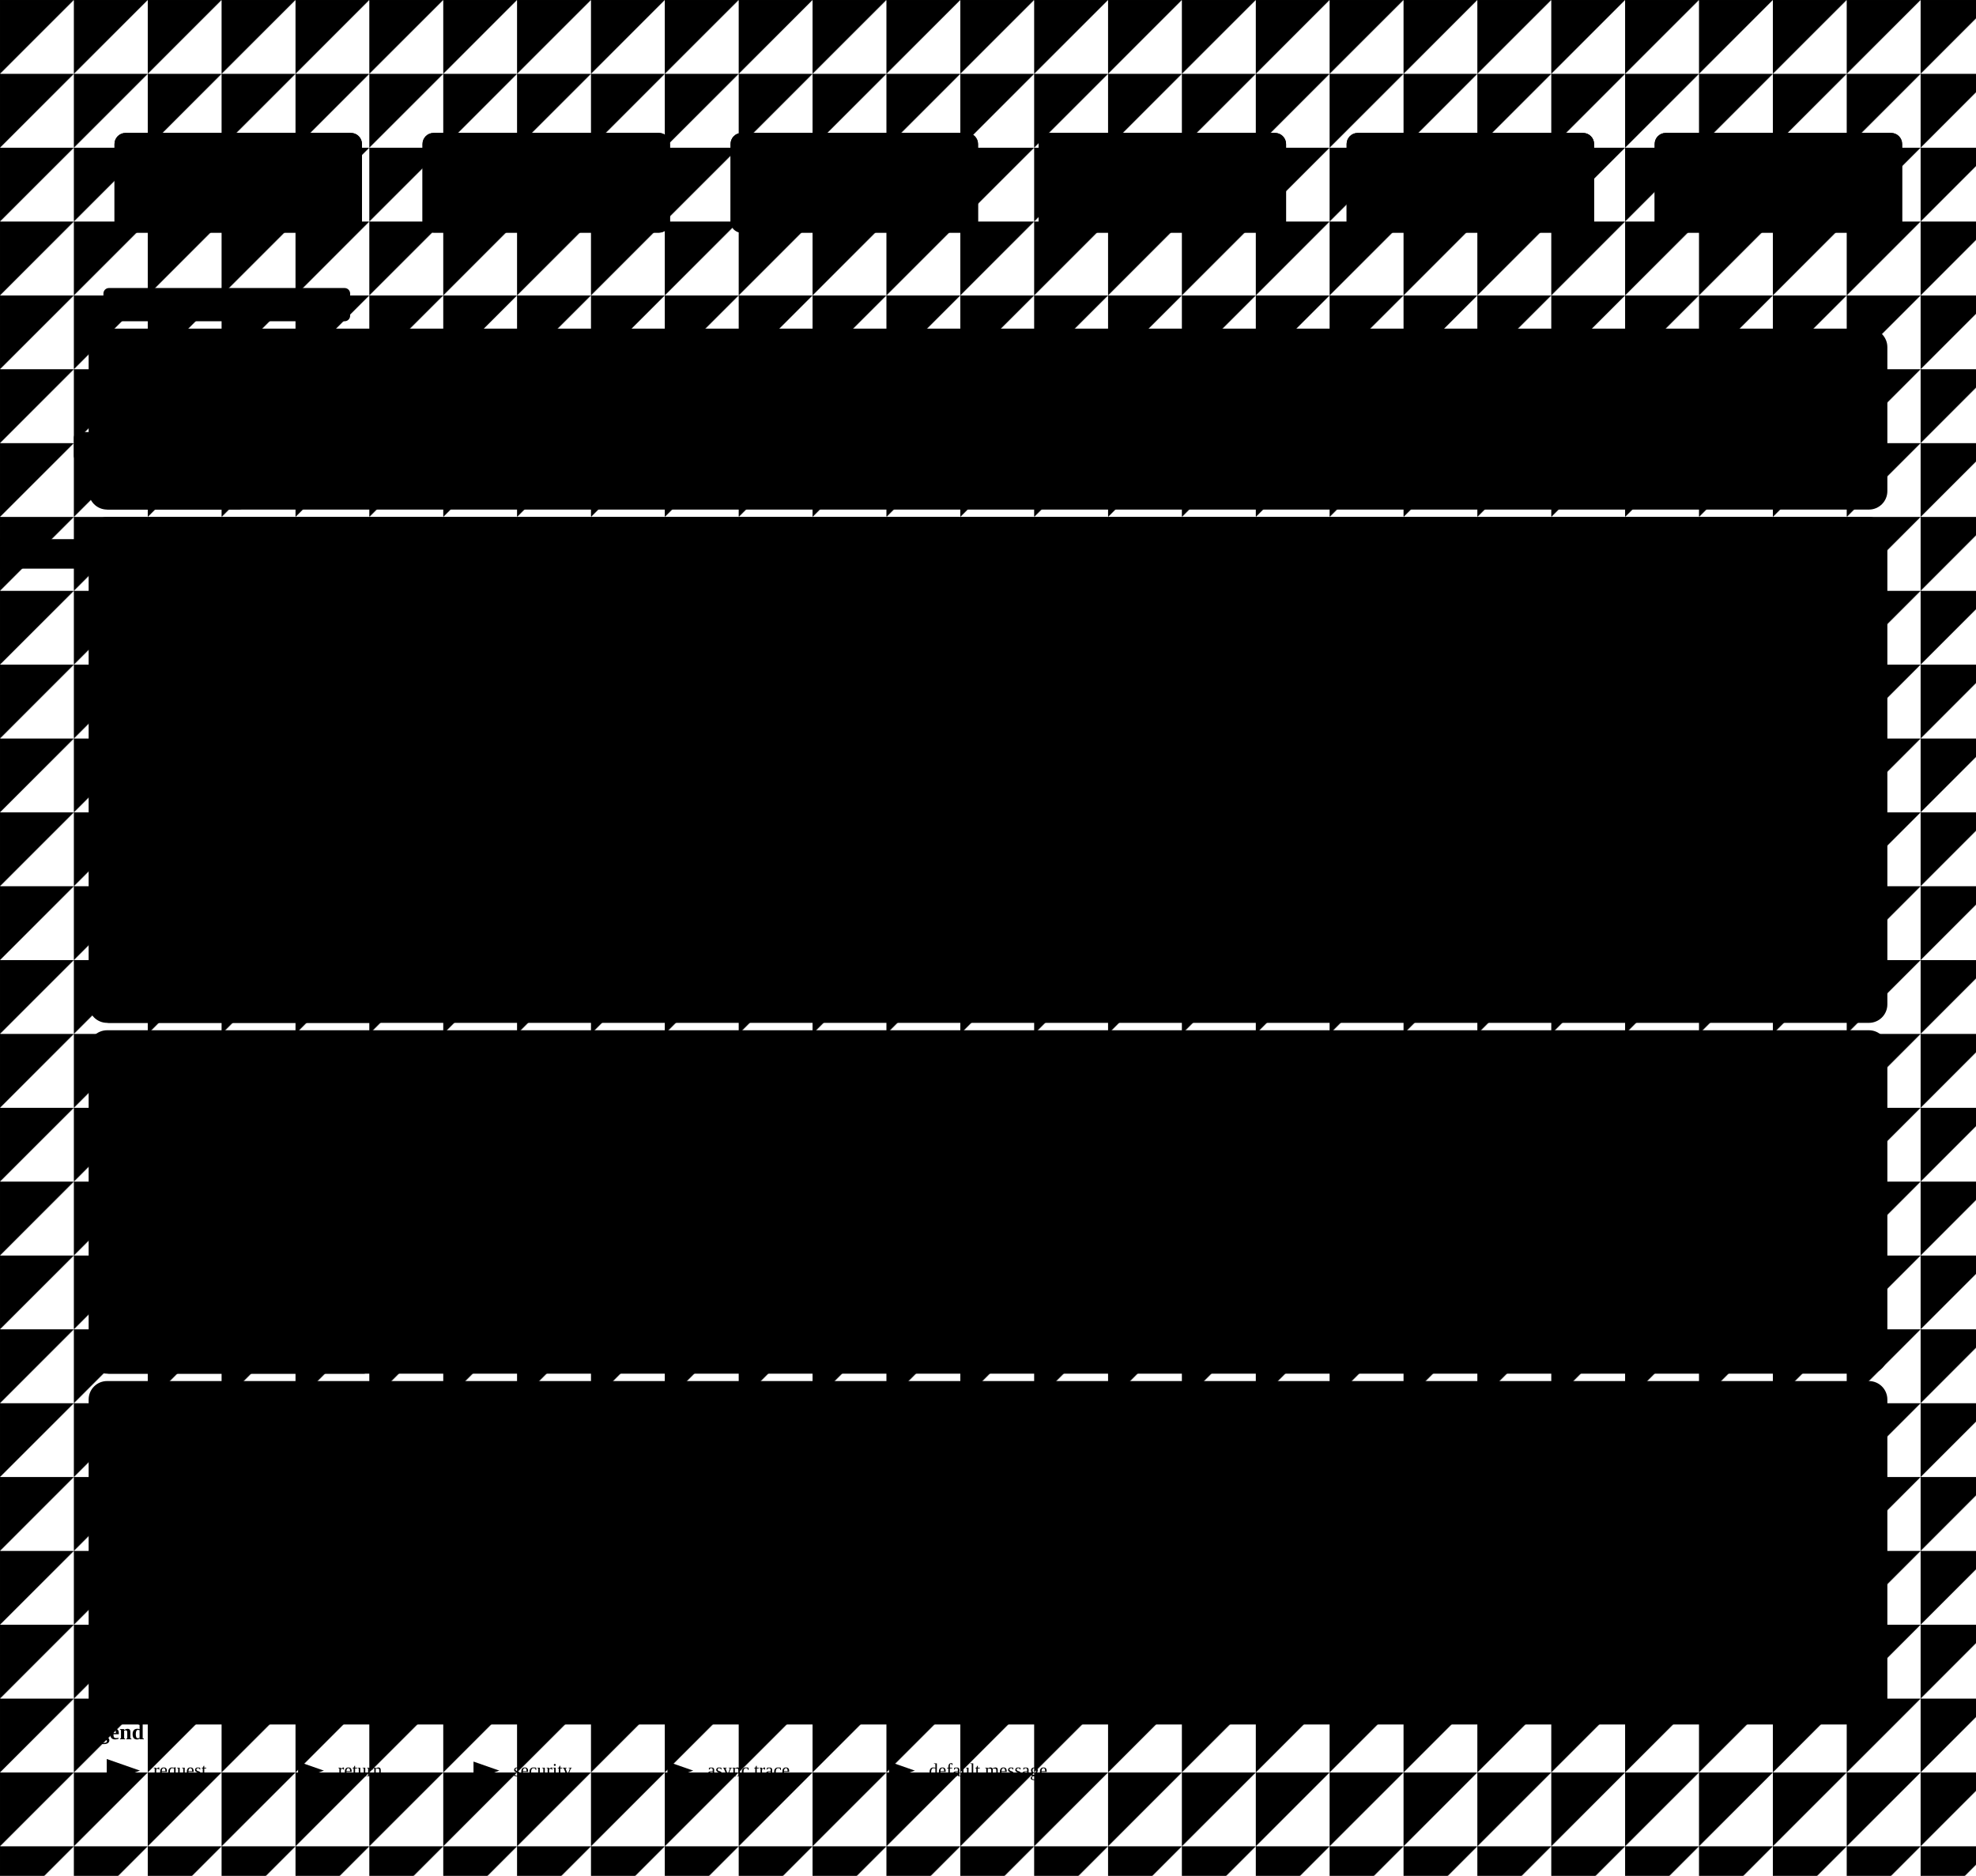
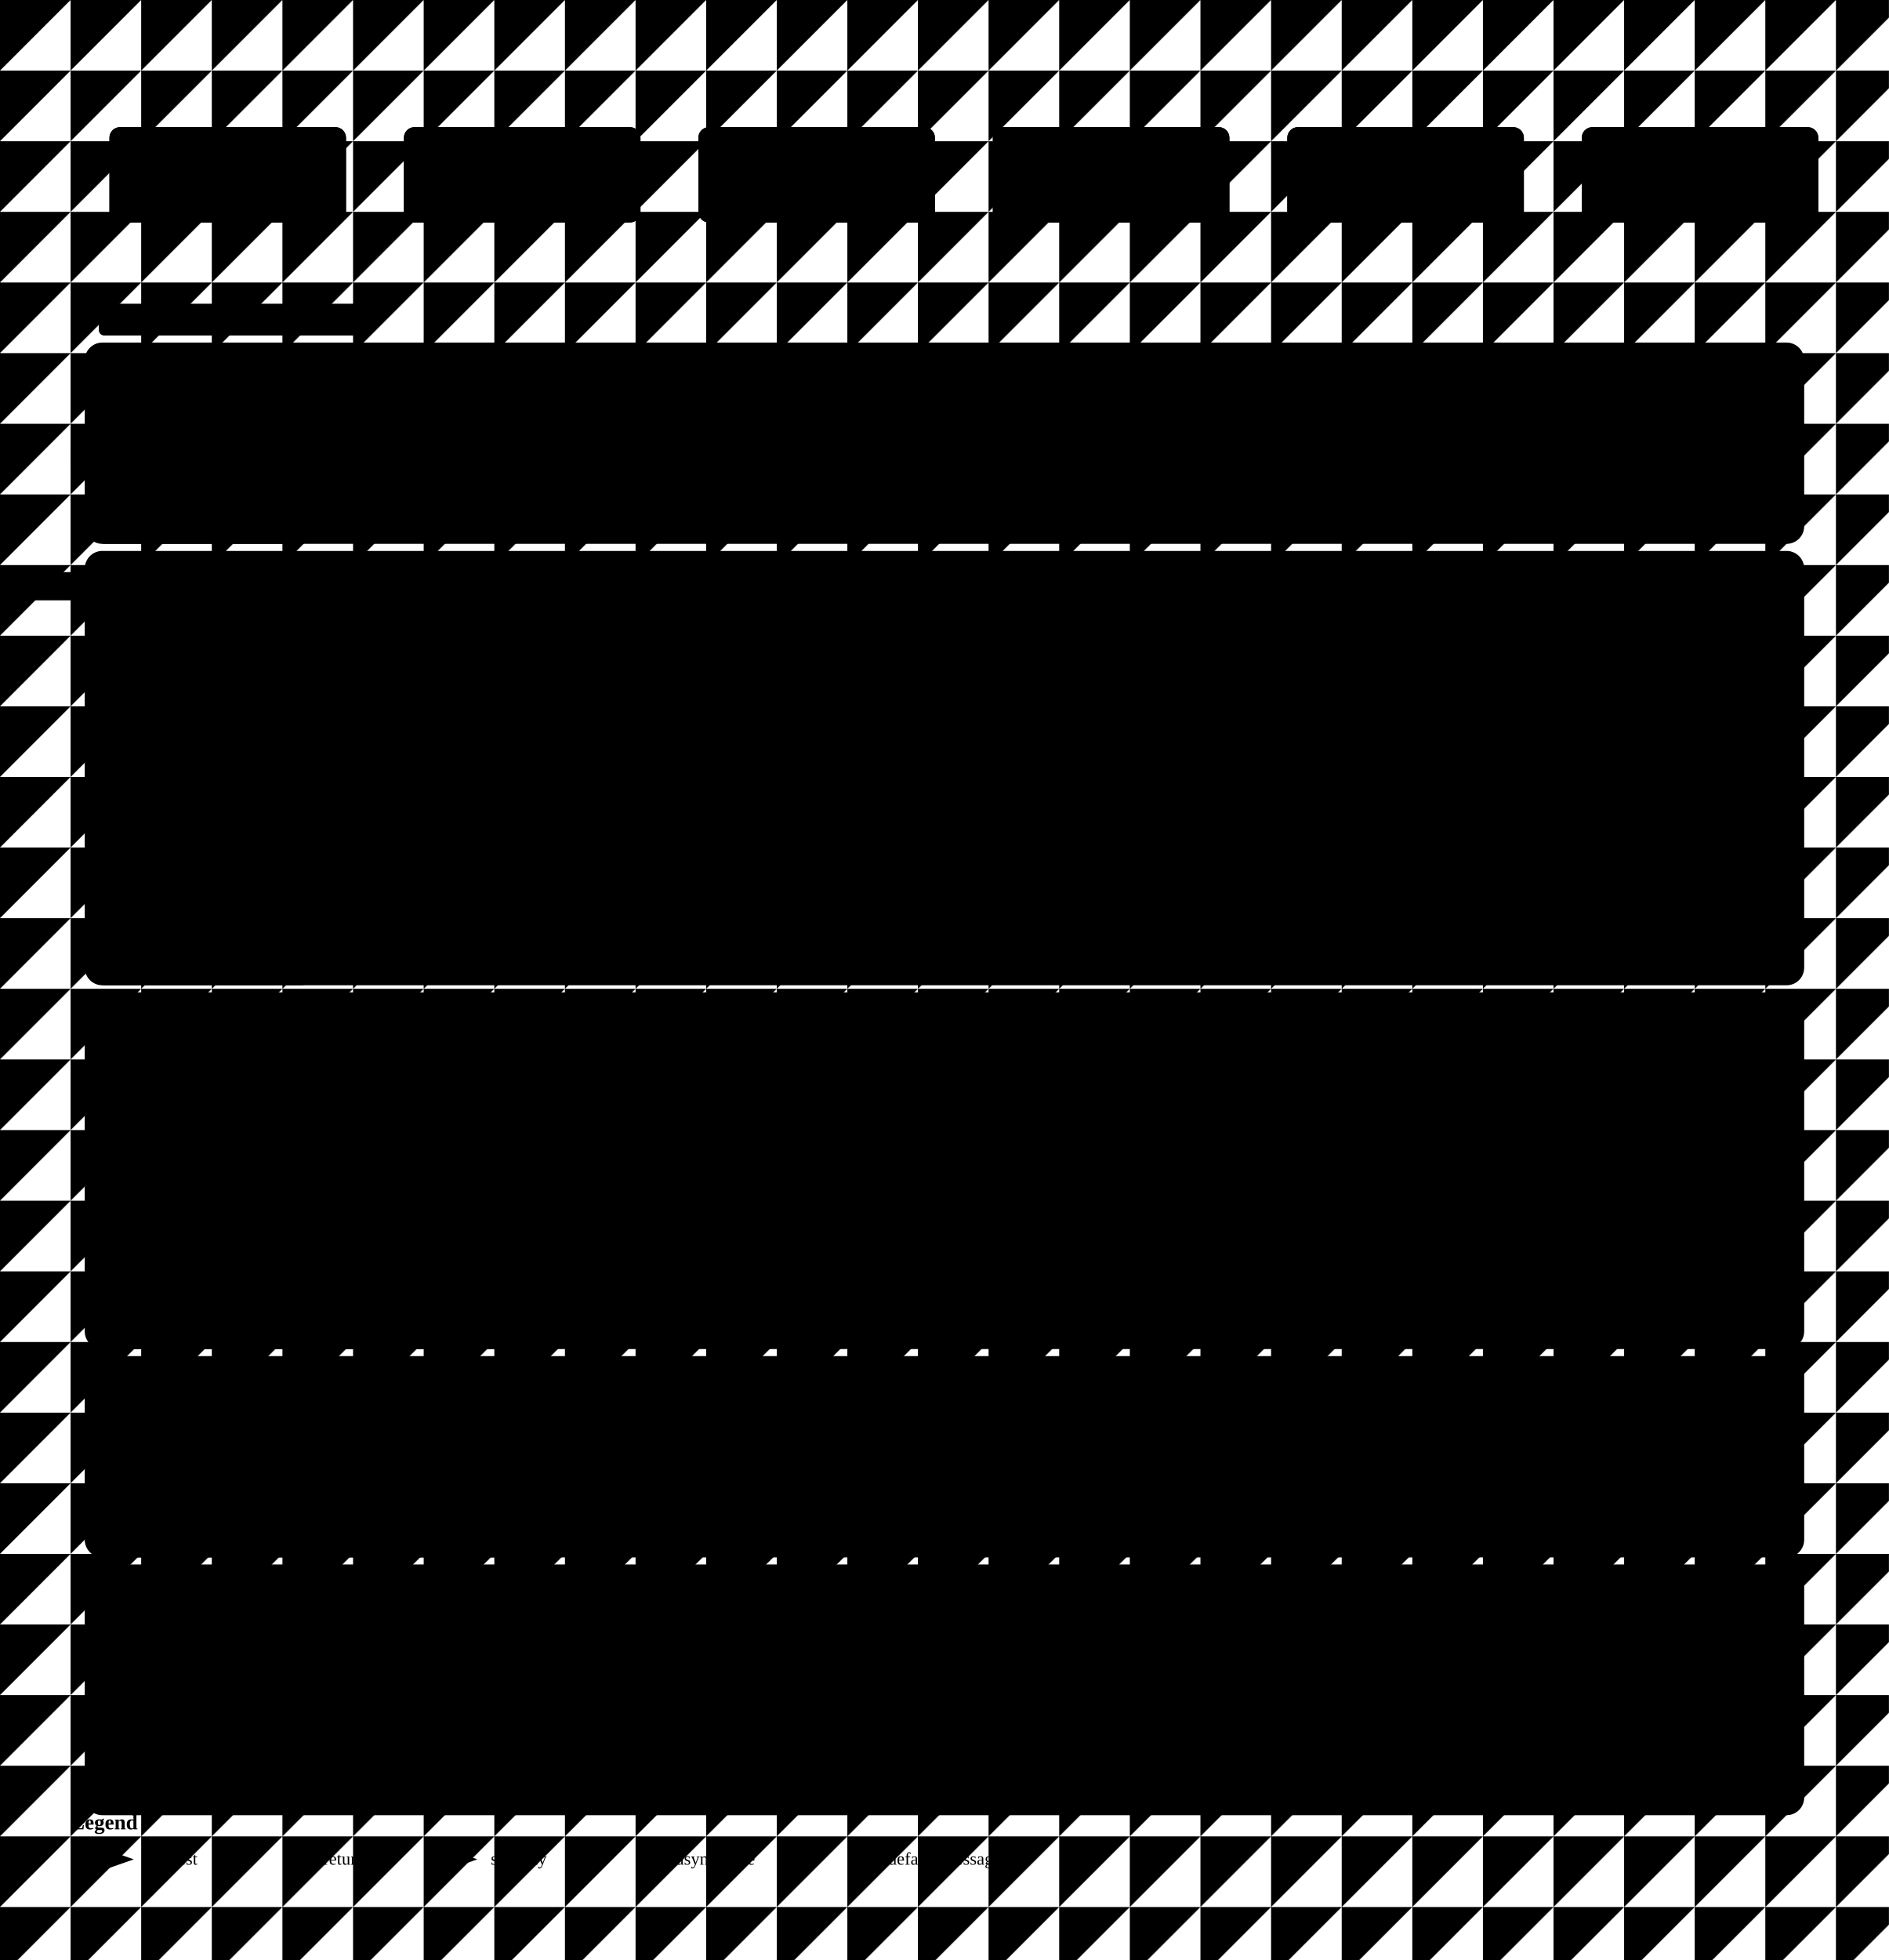
- <svg class="archify" preserveAspectRatio="xMidYMid meet" viewBox="0 0 1070 1016" role="img" lang="en" aria-labelledby="seq-pixoo-playback-archify-diagram-title seq-pixoo-playback-archify-diagram-description">
+ <svg class="archify" preserveAspectRatio="xMidYMid meet" viewBox="0 0 1070 1110" role="img" lang="en" aria-labelledby="seq-pixoo-playback-archify-diagram-title seq-pixoo-playback-archify-diagram-description">
  <defs>
    <marker id="seq-pixoo-playback-arrowhead" markerWidth="10" markerHeight="7" refX="9" refY="3.5" orient="auto">
      <polygon points="0 0, 10 3.5, 0 7" class="m-default" />
    </marker>
    <marker id="seq-pixoo-playback-arrowhead-emphasis" markerWidth="10" markerHeight="7" refX="9" refY="3.5" orient="auto">
      <polygon points="0 0, 10 3.5, 0 7" class="m-emphasis" />
    </marker>
    <marker id="seq-pixoo-playback-arrowhead-security" markerWidth="10" markerHeight="7" refX="9" refY="3.5" orient="auto">
      <polygon points="0 0, 10 3.5, 0 7" class="m-security" />
    </marker>
    <marker id="seq-pixoo-playback-arrowhead-dashed" markerWidth="10" markerHeight="7" refX="9" refY="3.5" orient="auto">
      <polygon points="0 0, 10 3.5, 0 7" class="m-dashed" />
    </marker>
    <pattern id="seq-pixoo-playback-grid" width="40" height="40" patternUnits="userSpaceOnUse">
      <path d="M 40 0 L 0 0 0 40" class="c-grid" stroke-width="0.5" />
    </pattern>
  </defs>
  <rect width="100%" height="100%" fill="url(#seq-pixoo-playback-grid)" />
-   <rect data-graph-role="structural-frame" data-composition-frame-kind="segment" data-composition-frame-id="seq-pixoo-playback-0" x="48" y="178" width="974" height="98" rx="10" class="c-lane" stroke-width="1" />
-   <rect data-graph-role="structural-frame" data-composition-frame-kind="segment" data-composition-frame-id="seq-pixoo-playback-1" x="48" y="280" width="974" height="274" rx="10" class="c-lane" stroke-width="1" />
-   <rect data-graph-role="structural-frame" data-composition-frame-kind="segment" data-composition-frame-id="seq-pixoo-playback-2" x="48" y="558" width="974" height="186" rx="10" class="c-lane" stroke-width="1" />
-   <rect data-graph-role="structural-frame" data-composition-frame-kind="segment" data-composition-frame-id="seq-pixoo-playback-3" x="48" y="748" width="974" height="186" rx="10" class="c-lane" stroke-width="1" />
-   <path d="M 129 142 L 129 951" class="a-default" stroke-width="0.8" stroke-dasharray="3,7" />
-   <path d="M 295.8 142 L 295.8 951" class="a-default" stroke-width="0.8" stroke-dasharray="3,7" />
-   <path d="M 462.6 142 L 462.6 951" class="a-default" stroke-width="0.8" stroke-dasharray="3,7" />
-   <path d="M 629.4 142 L 629.4 951" class="a-default" stroke-width="0.8" stroke-dasharray="3,7" />
-   <path d="M 796.2 142 L 796.2 951" class="a-default" stroke-width="0.8" stroke-dasharray="3,7" />
-   <path d="M 963 142 L 963 951" class="a-default" stroke-width="0.8" stroke-dasharray="3,7" />
+   <rect data-graph-role="structural-frame" data-composition-frame-kind="segment" data-composition-frame-id="seq-pixoo-playback-0" x="48" y="194" width="974" height="114" rx="10" class="c-lane" stroke-width="1" />
+   <rect data-graph-role="structural-frame" data-composition-frame-kind="segment" data-composition-frame-id="seq-pixoo-playback-1" x="48" y="312" width="974" height="246" rx="10" class="c-lane" stroke-width="1" />
+   <rect data-graph-role="structural-frame" data-composition-frame-kind="segment" data-composition-frame-id="seq-pixoo-playback-2" x="48" y="562" width="974" height="202" rx="10" class="c-lane" stroke-width="1" />
+   <rect data-graph-role="structural-frame" data-composition-frame-kind="segment" data-composition-frame-id="seq-pixoo-playback-3" x="48" y="768" width="974" height="114" rx="10" class="c-lane" stroke-width="1" />
+   <rect data-graph-role="structural-frame" data-composition-frame-kind="segment" data-composition-frame-id="seq-pixoo-playback-4" x="48" y="886" width="974" height="142" rx="10" class="c-lane" stroke-width="1" />
+   <path d="M 129 142 L 129 1045" class="a-default" stroke-width="0.8" stroke-dasharray="3,7" />
+   <path d="M 295.8 142 L 295.8 1045" class="a-default" stroke-width="0.8" stroke-dasharray="3,7" />
+   <path d="M 462.6 142 L 462.6 1045" class="a-default" stroke-width="0.8" stroke-dasharray="3,7" />
+   <path d="M 629.4 142 L 629.4 1045" class="a-default" stroke-width="0.8" stroke-dasharray="3,7" />
+   <path d="M 796.2 142 L 796.2 1045" class="a-default" stroke-width="0.8" stroke-dasharray="3,7" />
+   <path d="M 963 142 L 963 1045" class="a-default" stroke-width="0.8" stroke-dasharray="3,7" />
  <g data-edge-from="client" data-edge-to="service" data-edge-label="get_status · list_media · list_playlists" data-edge-key="0">
-     <path data-composition-edge-from="client" data-composition-edge-to="service" data-composition-points="136,210;288.8,210" d="M 136 210 L 288.8 210" class="a-emphasis" stroke-width="1.8" marker-end="url(#seq-pixoo-playback-arrowhead-emphasis)" />
-     <g data-detail="context">
-       <rect x="102.4" y="190" width="220" height="16" rx="3" class="c-mask" />
-       <text x="212.4" y="200" class="t-backend" font-size="9" text-anchor="middle">get_status · list_media · list_playlists</text>
+     <path data-composition-edge-from="client" data-composition-edge-to="service" data-composition-points="136,226;288.8,226" d="M 136 226 L 288.8 226" class="a-emphasis" stroke-width="1.8" marker-end="url(#seq-pixoo-playback-arrowhead-emphasis)" />
+     <g data-detail="context">
+       <rect x="102.4" y="206" width="220" height="16" rx="3" class="c-mask" />
+       <text x="212.4" y="216" class="t-backend" font-size="9" text-anchor="middle">get_status · list_media · list_playlists</text>
    </g>
  </g>
  <g data-edge-from="service" data-edge-to="client" data-edge-label="status {nextRequestId} · catalog page (names are untrusted data)" data-edge-key="1">
-     <path data-composition-edge-from="service" data-composition-edge-to="client" data-composition-points="288.8,254;136,254" d="M 288.8 254 L 136 254" class="a-default" stroke-width="1.4" stroke-dasharray="3,5" marker-end="url(#seq-pixoo-playback-arrowhead)" />
-     <g data-detail="context">
-       <rect x="40" y="234" width="344.8" height="16" rx="3" class="c-mask" />
-       <text x="212.4" y="244" class="t-muted" font-size="9" text-anchor="middle">status {nextRequestId} · catalog page (names are untrusted data)</text>
-     </g>
-     <text data-detail="fine" x="148" y="272" class="t-dim" font-size="7">reads never probe the display or refresh evidence timestamps</text>
+     <path data-composition-edge-from="service" data-composition-edge-to="client" data-composition-points="288.8,270;136,270" d="M 288.8 270 L 136 270" class="a-default" stroke-width="1.4" stroke-dasharray="3,5" marker-end="url(#seq-pixoo-playback-arrowhead)" />
+     <g data-detail="context">
+       <rect x="40" y="250" width="344.8" height="16" rx="3" class="c-mask" />
+       <text x="212.4" y="260" class="t-muted" font-size="9" text-anchor="middle">status {nextRequestId} · catalog page (names are untrusted data)</text>
+     </g>
+     <text data-detail="fine" x="148" y="288" class="t-dim" font-size="7">reads never probe the display or refresh evidence timestamps</text>
  </g>
  <g data-edge-from="client" data-edge-to="service" data-edge-label="show_media {rendition_id, request_id} or play_playlist {playlist_id, revision, request_id}" data-edge-key="2">
-     <path data-composition-edge-from="client" data-composition-edge-to="service" data-composition-points="136,312;288.8,312" d="M 136 312 L 288.8 312" class="a-emphasis" stroke-width="1.8" marker-end="url(#seq-pixoo-playback-arrowhead-emphasis)" />
-     <g data-detail="context">
-       <rect x="-27.6" y="292" width="480" height="16" rx="3" class="c-mask" />
-       <text x="212.4" y="302" class="t-backend" font-size="9" text-anchor="middle">show_media {rendition_id, request_id} or play_playlist {playlist_id, revision, request_id}</text>
+     <path data-composition-edge-from="client" data-composition-edge-to="service" data-composition-points="136,344;288.8,344" d="M 136 344 L 288.8 344" class="a-emphasis" stroke-width="1.8" marker-end="url(#seq-pixoo-playback-arrowhead-emphasis)" />
+     <g data-detail="context">
+       <rect x="-27.6" y="324" width="480" height="16" rx="3" class="c-mask" />
+       <text x="212.4" y="334" class="t-backend" font-size="9" text-anchor="middle">show_media {rendition_id, request_id} or play_playlist {playlist_id, revision, request_id}</text>
    </g>
  </g>
  <g data-edge-from="service" data-edge-to="library" data-edge-label="resolve stored rendition · check playlist revision" data-edge-key="3">
-     <path data-composition-edge-from="service" data-composition-edge-to="library" data-composition-points="302.8,356;455.6,356" d="M 302.8 356 L 455.6 356" class="a-default" stroke-width="1.4" marker-end="url(#seq-pixoo-playback-arrowhead)" />
-     <g data-detail="context">
-       <rect x="243.2" y="336" width="272" height="16" rx="3" class="c-mask" />
-       <text x="379.2" y="346" class="t-backend" font-size="9" text-anchor="middle">resolve stored rendition · check playlist revision</text>
-     </g>
-     <text data-detail="fine" x="314.8" y="374" class="t-dim" font-size="7">matching identity joins; different payload conflicts</text>
-   </g>
-   <g data-edge-from="library" data-edge-to="service" data-edge-label="rendition + bounded policy (or revision-conflict)" data-edge-key="4">
-     <path data-composition-edge-from="library" data-composition-edge-to="service" data-composition-points="455.6,400;302.8,400" d="M 455.6 400 L 302.8 400" class="a-default" stroke-width="1.4" stroke-dasharray="3,5" marker-end="url(#seq-pixoo-playback-arrowhead)" />
-     <g data-detail="context">
-       <rect x="245.8" y="380" width="266.8" height="16" rx="3" class="c-mask" />
-       <text x="379.2" y="390" class="t-muted" font-size="9" text-anchor="middle">rendition + bounded policy (or revision-conflict)</text>
+     <path data-composition-edge-from="service" data-composition-edge-to="library" data-composition-points="302.8,388;455.6,388" d="M 302.8 388 L 455.6 388" class="a-default" stroke-width="1.4" marker-end="url(#seq-pixoo-playback-arrowhead)" />
+     <g data-detail="context">
+       <rect x="243.2" y="368" width="272" height="16" rx="3" class="c-mask" />
+       <text x="379.2" y="378" class="t-backend" font-size="9" text-anchor="middle">resolve stored rendition · check playlist revision</text>
+     </g>
+     <text data-detail="fine" x="314.8" y="406" class="t-dim" font-size="7">matching identity joins; different payload conflicts</text>
+   </g>
+   <g data-edge-from="library" data-edge-to="service" data-edge-label="rendition + bounded policy" data-edge-key="4">
+     <path data-composition-edge-from="library" data-composition-edge-to="service" data-composition-points="455.6,432;302.8,432" d="M 455.6 432 L 302.8 432" class="a-default" stroke-width="1.4" stroke-dasharray="3,5" marker-end="url(#seq-pixoo-playback-arrowhead)" />
+     <g data-detail="context">
+       <rect x="305.6" y="412" width="147.2" height="16" rx="3" class="c-mask" />
+       <text x="379.2" y="422" class="t-muted" font-size="9" text-anchor="middle">rendition + bounded policy</text>
    </g>
  </g>
  <g data-edge-from="service" data-edge-to="player" data-edge-label="showMedia / start(playlistId, revision)" data-edge-key="5">
-     <path data-composition-edge-from="service" data-composition-edge-to="player" data-composition-points="302.8,444;622.4000000000001,444" d="M 302.8 444 L 622.4 444" class="a-emphasis" stroke-width="1.8" marker-end="url(#seq-pixoo-playback-arrowhead-emphasis)" />
-     <g data-detail="context">
-       <rect x="355.2" y="424" width="214.8" height="16" rx="3" class="c-mask" />
-       <text x="462.6" y="434" class="t-backend" font-size="9" text-anchor="middle">showMedia / start(playlistId, revision)</text>
-     </g>
-   </g>
-   <g data-edge-from="player" data-edge-to="service" data-edge-label="context admitted (session, rendition)" data-edge-key="6">
-     <path data-composition-edge-from="player" data-composition-edge-to="service" data-composition-points="622.4000000000001,488;302.8,488" d="M 622.4 488 L 302.8 488" class="a-default" stroke-width="1.4" stroke-dasharray="3,5" marker-end="url(#seq-pixoo-playback-arrowhead)" />
-     <g data-detail="context">
-       <rect x="360.4" y="468" width="204.4" height="16" rx="3" class="c-mask" />
-       <text x="462.6" y="478" class="t-muted" font-size="9" text-anchor="middle">context admitted (session, rendition)</text>
-     </g>
-   </g>
-   <g data-edge-from="service" data-edge-to="client" data-edge-label="receipt: admitted; upload may still be loading" data-edge-key="7">
-     <path data-composition-edge-from="service" data-composition-edge-to="client" data-composition-points="288.8,532;136,532" d="M 288.8 532 L 136 532" class="a-default" stroke-width="1.4" stroke-dasharray="3,5" marker-end="url(#seq-pixoo-playback-arrowhead)" />
-     <g data-detail="context">
-       <rect x="86.8" y="512" width="251.2" height="16" rx="3" class="c-mask" />
-       <text x="212.4" y="522" class="t-muted" font-size="9" text-anchor="middle">receipt: admitted; upload may still be loading</text>
-     </g>
-   </g>
-   <g data-edge-from="player" data-edge-to="adapter" data-edge-label="upload rendition frames (generation g)" data-edge-key="8">
-     <path data-composition-edge-from="player" data-composition-edge-to="adapter" data-composition-points="636.4000000000001,590;789.2,590" d="M 636.4 590 L 789.2 590" class="a-emphasis" stroke-width="1.8" marker-end="url(#seq-pixoo-playback-arrowhead-emphasis)" />
-     <g data-detail="context">
-       <rect x="608" y="570" width="209.6" height="16" rx="3" class="c-mask" />
-       <text x="712.8" y="580" class="t-backend" font-size="9" text-anchor="middle">upload rendition frames (generation g)</text>
-     </g>
-   </g>
-   <g data-edge-from="adapter" data-edge-to="device" data-edge-label="serialized upload · control" data-edge-key="9">
-     <path data-composition-edge-from="adapter" data-composition-edge-to="device" data-composition-points="803.2,634;956,634" d="M 803.2 634 L 956 634" class="a-emphasis" stroke-width="1.8" marker-end="url(#seq-pixoo-playback-arrowhead-emphasis)" />
-     <g data-detail="context">
-       <rect x="803.4" y="614" width="152.4" height="16" rx="3" class="c-mask" />
-       <text x="879.6" y="624" class="t-backend" font-size="9" text-anchor="middle">serialized upload · control</text>
-     </g>
-   </g>
-   <g data-edge-from="device" data-edge-to="adapter" data-edge-label="transport ack (not visible proof)" data-edge-key="10">
-     <path data-composition-edge-from="device" data-composition-edge-to="adapter" data-composition-points="956,678;803.2,678" d="M 956 678 L 803.2 678" class="a-default" stroke-width="1.4" stroke-dasharray="3,5" marker-end="url(#seq-pixoo-playback-arrowhead)" />
-     <g data-detail="context">
-       <rect x="787.8" y="658" width="183.6" height="16" rx="3" class="c-mask" />
-       <text x="879.6" y="668" class="t-muted" font-size="9" text-anchor="middle">transport ack (not visible proof)</text>
-     </g>
-   </g>
-   <g data-edge-from="player" data-edge-to="adapter" data-edge-label="dwell elapsed → next item (retire older work)" data-edge-key="11">
-     <path data-composition-edge-from="player" data-composition-edge-to="adapter" data-composition-points="636.4000000000001,722;789.2,722" d="M 636.4 722 L 789.2 722" class="a-dashed" stroke-width="1.4" marker-end="url(#seq-pixoo-playback-arrowhead-dashed)" />
-     <g data-detail="context">
-       <rect x="589.8" y="702" width="246" height="16" rx="3" class="c-mask" />
-       <text x="712.8" y="712" class="t-messagebus" font-size="9" text-anchor="middle">dwell elapsed → next item (retire older work)</text>
-     </g>
-     <text data-detail="fine" x="648.4" y="740" class="t-dim" font-size="7">client disconnect does not cancel admitted playback</text>
-   </g>
-   <g data-edge-from="client" data-edge-to="service" data-edge-label="lost response → get_status, reconcile (no new identity)" data-edge-key="12">
-     <path data-composition-edge-from="client" data-composition-edge-to="service" data-composition-points="136,780;288.8,780" d="M 136 780 L 288.8 780" class="a-dashed" stroke-width="1.4" marker-end="url(#seq-pixoo-playback-arrowhead-dashed)" />
-     <g data-detail="context">
-       <rect x="63.4" y="760" width="298" height="16" rx="3" class="c-mask" />
-       <text x="212.4" y="770" class="t-messagebus" font-size="9" text-anchor="middle">lost response → get_status, reconcile (no new identity)</text>
-     </g>
-   </g>
-   <g data-edge-from="client" data-edge-to="service" data-edge-label="set_screen off → playback pauses" data-edge-key="13">
-     <path data-composition-edge-from="client" data-composition-edge-to="service" data-composition-points="136,824;288.8,824" d="M 136 824 L 288.8 824" class="a-security" stroke-width="1.4" marker-end="url(#seq-pixoo-playback-arrowhead-security)" />
-     <g data-detail="context">
-       <rect x="123.2" y="804" width="178.4" height="16" rx="3" class="c-mask" />
-       <text x="212.4" y="814" class="t-security" font-size="9" text-anchor="middle">set_screen off → playback pauses</text>
-     </g>
-   </g>
-   <g data-edge-from="client" data-edge-to="service" data-edge-label="set_screen on → nothing resumes" data-edge-key="14">
-     <path data-composition-edge-from="client" data-composition-edge-to="service" data-composition-points="136,868;288.8,868" d="M 136 868 L 288.8 868" class="a-security" stroke-width="1.4" marker-end="url(#seq-pixoo-playback-arrowhead-security)" />
-     <g data-detail="context">
-       <rect x="125.8" y="848" width="173.2" height="16" rx="3" class="c-mask" />
-       <text x="212.4" y="858" class="t-security" font-size="9" text-anchor="middle">set_screen on → nothing resumes</text>
+     <path data-composition-edge-from="service" data-composition-edge-to="player" data-composition-points="302.8,476;622.4000000000001,476" d="M 302.8 476 L 622.4 476" class="a-emphasis" stroke-width="1.8" marker-end="url(#seq-pixoo-playback-arrowhead-emphasis)" />
+     <g data-detail="context">
+       <rect x="355.2" y="456" width="214.8" height="16" rx="3" class="c-mask" />
+       <text x="462.6" y="466" class="t-backend" font-size="9" text-anchor="middle">showMedia / start(playlistId, revision)</text>
+     </g>
+   </g>
+   <g data-edge-from="service" data-edge-to="client" data-edge-label="receipt: admitted; upload may still be loading" data-edge-key="6">
+     <path data-composition-edge-from="service" data-composition-edge-to="client" data-composition-points="288.8,520;136,520" d="M 288.8 520 L 136 520" class="a-default" stroke-width="1.4" stroke-dasharray="3,5" marker-end="url(#seq-pixoo-playback-arrowhead)" />
+     <g data-detail="context">
+       <rect x="86.8" y="500" width="251.2" height="16" rx="3" class="c-mask" />
+       <text x="212.4" y="510" class="t-muted" font-size="9" text-anchor="middle">receipt: admitted; upload may still be loading</text>
+     </g>
+   </g>
+   <g data-edge-from="player" data-edge-to="adapter" data-edge-label="upload rendition frames (generation g)" data-edge-key="7">
+     <path data-composition-edge-from="player" data-composition-edge-to="adapter" data-composition-points="636.4000000000001,594;789.2,594" d="M 636.4 594 L 789.2 594" class="a-emphasis" stroke-width="1.8" marker-end="url(#seq-pixoo-playback-arrowhead-emphasis)" />
+     <g data-detail="context">
+       <rect x="608" y="574" width="209.6" height="16" rx="3" class="c-mask" />
+       <text x="712.8" y="584" class="t-backend" font-size="9" text-anchor="middle">upload rendition frames (generation g)</text>
+     </g>
+   </g>
+   <g data-edge-from="adapter" data-edge-to="device" data-edge-label="serialized upload · control" data-edge-key="8">
+     <path data-composition-edge-from="adapter" data-composition-edge-to="device" data-composition-points="803.2,638;956,638" d="M 803.2 638 L 956 638" class="a-emphasis" stroke-width="1.8" marker-end="url(#seq-pixoo-playback-arrowhead-emphasis)" />
+     <g data-detail="context">
+       <rect x="803.4" y="618" width="152.4" height="16" rx="3" class="c-mask" />
+       <text x="879.6" y="628" class="t-backend" font-size="9" text-anchor="middle">serialized upload · control</text>
+     </g>
+   </g>
+   <g data-edge-from="device" data-edge-to="adapter" data-edge-label="transport ack (not visible proof)" data-edge-key="9">
+     <path data-composition-edge-from="device" data-composition-edge-to="adapter" data-composition-points="956,682;803.2,682" d="M 956 682 L 803.2 682" class="a-default" stroke-width="1.4" stroke-dasharray="3,5" marker-end="url(#seq-pixoo-playback-arrowhead)" />
+     <g data-detail="context">
+       <rect x="787.8" y="662" width="183.6" height="16" rx="3" class="c-mask" />
+       <text x="879.6" y="672" class="t-muted" font-size="9" text-anchor="middle">transport ack (not visible proof)</text>
+     </g>
+   </g>
+   <g data-edge-from="player" data-edge-to="adapter" data-edge-label="dwell elapsed → next item (retire older work)" data-edge-key="10">
+     <path data-composition-edge-from="player" data-composition-edge-to="adapter" data-composition-points="636.4000000000001,726;789.2,726" d="M 636.4 726 L 789.2 726" class="a-dashed" stroke-width="1.4" marker-end="url(#seq-pixoo-playback-arrowhead-dashed)" />
+     <g data-detail="context">
+       <rect x="589.8" y="706" width="246" height="16" rx="3" class="c-mask" />
+       <text x="712.8" y="716" class="t-messagebus" font-size="9" text-anchor="middle">dwell elapsed → next item (retire older work)</text>
+     </g>
+     <text data-detail="fine" x="648.4" y="744" class="t-dim" font-size="7">client disconnect does not cancel admitted playback</text>
+   </g>
+   <g data-edge-from="client" data-edge-to="service" data-edge-label="lost response → get_status and reconcile (same identity)" data-edge-key="11">
+     <path data-composition-edge-from="client" data-composition-edge-to="service" data-composition-points="136,800;288.8,800" d="M 136 800 L 288.8 800" class="a-dashed" stroke-width="1.4" marker-end="url(#seq-pixoo-playback-arrowhead-dashed)" />
+     <g data-detail="context">
+       <rect x="60.8" y="780" width="303.2" height="16" rx="3" class="c-mask" />
+       <text x="212.4" y="790" class="t-messagebus" font-size="9" text-anchor="middle">lost response → get_status and reconcile (same identity)</text>
+     </g>
+   </g>
+   <g data-edge-from="library" data-edge-to="service" data-edge-label="stale playlist revision → revision-conflict; current playback kept" data-edge-key="12">
+     <path data-composition-edge-from="library" data-composition-edge-to="service" data-composition-points="455.6,844;302.8,844" d="M 455.6 844 L 302.8 844" class="a-default" stroke-width="1.4" stroke-dasharray="3,5" marker-end="url(#seq-pixoo-playback-arrowhead)" />
+     <g data-detail="context">
+       <rect x="201.6" y="824" width="355.2" height="16" rx="3" class="c-mask" />
+       <text x="379.2" y="834" class="t-muted" font-size="9" text-anchor="middle">stale playlist revision → revision-conflict; current playback kept</text>
+     </g>
+   </g>
+   <g data-edge-from="client" data-edge-to="service" data-edge-label="set_screen off → pause; set_screen on → nothing resumes" data-edge-key="13">
+     <path data-composition-edge-from="client" data-composition-edge-to="service" data-composition-points="136,918;288.8,918" d="M 136 918 L 288.8 918" class="a-security" stroke-width="1.4" marker-end="url(#seq-pixoo-playback-arrowhead-security)" />
+     <g data-detail="context">
+       <rect x="63.4" y="898" width="298" height="16" rx="3" class="c-mask" />
+       <text x="212.4" y="908" class="t-security" font-size="9" text-anchor="middle">set_screen off → pause; set_screen on → nothing resumes</text>
+     </g>
+   </g>
+   <g data-edge-from="service" data-edge-to="player" data-edge-label="Monitor selected → media pauses; the dashboard uses the same Player" data-edge-key="14">
+     <path data-composition-edge-from="service" data-composition-edge-to="player" data-composition-points="302.8,962;622.4000000000001,962" d="M 302.8 962 L 622.4 962" class="a-security" stroke-width="1.4" marker-end="url(#seq-pixoo-playback-arrowhead-security)" />
+     <g data-detail="context">
+       <rect x="282.4" y="942" width="360.4" height="16" rx="3" class="c-mask" />
+       <text x="462.6" y="952" class="t-security" font-size="9" text-anchor="middle">Monitor selected → media pauses; the dashboard uses the same Player</text>
    </g>
  </g>
  <g data-edge-from="player" data-edge-to="library" data-edge-label="restart → restore paused context, no device write" data-edge-key="15">
-     <path data-composition-edge-from="player" data-composition-edge-to="library" data-composition-points="622.4000000000001,912;469.6,912" d="M 622.4 912 L 469.6 912" class="a-dashed" stroke-width="1.4" marker-end="url(#seq-pixoo-playback-arrowhead-dashed)" />
-     <g data-detail="context">
-       <rect x="412.6" y="892" width="266.8" height="16" rx="3" class="c-mask" />
-       <text x="546" y="902" class="t-messagebus" font-size="9" text-anchor="middle">restart → restore paused context, no device write</text>
+     <path data-composition-edge-from="player" data-composition-edge-to="library" data-composition-points="622.4000000000001,1006;469.6,1006" d="M 622.4 1006 L 469.6 1006" class="a-dashed" stroke-width="1.4" marker-end="url(#seq-pixoo-playback-arrowhead-dashed)" />
+     <g data-detail="context">
+       <rect x="412.6" y="986" width="266.8" height="16" rx="3" class="c-mask" />
+       <text x="546" y="996" class="t-messagebus" font-size="9" text-anchor="middle">restart → restore paused context, no device write</text>
    </g>
  </g>
  <g data-graph-role="segment-label" data-segment-id="seq-pixoo-playback-0">
-     <rect x="56" y="156" width="133.6" height="18" rx="3" class="c-mask" />
-     <text x="62" y="169" class="t-dim" font-size="9" font-weight="600">Read catalog and status</text>
+     <rect x="56" y="172" width="154.4" height="18" rx="3" class="c-mask" />
+     <text x="62" y="185" class="t-dim" font-size="9" font-weight="600">1 · Read catalog and status</text>
  </g>
  <g data-graph-role="segment-label" data-segment-id="seq-pixoo-playback-1">
-     <rect x="56" y="258" width="76.4" height="18" rx="3" class="c-mask" />
-     <text x="62" y="271" class="t-dim" font-size="9" font-weight="600">Select media</text>
+     <rect x="56" y="290" width="118" height="18" rx="3" class="c-mask" />
+     <text x="62" y="303" class="t-dim" font-size="9" font-weight="600">2 · Select and admit</text>
  </g>
  <g data-graph-role="segment-label" data-segment-id="seq-pixoo-playback-2">
-     <rect x="56" y="536" width="149.2" height="18" rx="3" class="c-mask" />
-     <text x="62" y="549" class="t-dim" font-size="9" font-weight="600">Backend playback continues</text>
+     <rect x="56" y="540" width="118" height="18" rx="3" class="c-mask" />
+     <text x="62" y="553" class="t-dim" font-size="9" font-weight="600">3 · Backend playback</text>
  </g>
  <g data-graph-role="segment-label" data-segment-id="seq-pixoo-playback-3">
-     <rect x="56" y="726" width="144" height="18" rx="3" class="c-mask" />
-     <text x="62" y="739" class="t-dim" font-size="9" font-weight="600">Recovery and screen rules</text>
+     <rect x="56" y="746" width="248" height="18" rx="3" class="c-mask" />
+     <text x="62" y="759" class="t-dim" font-size="9" font-weight="600">Alternative · lost response or stale playlist</text>
+   </g>
+   <g data-graph-role="segment-label" data-segment-id="seq-pixoo-playback-4">
+     <rect x="56" y="864" width="227.2" height="18" rx="3" class="c-mask" />
+     <text x="62" y="877" class="t-dim" font-size="9" font-weight="600">Alternative · screen, Monitor and restart</text>
  </g>
  <g id="seq-pixoo-playback-node-client" data-node-id="seq-pixoo-playback-client" data-node-label="Client" tabindex="0" role="button" aria-label="Focus Client, Codex MCP or browser, Sequence participant" aria-pressed="false" data-node-kind="external" data-node-sublabel="Codex MCP or browser" data-node-context="Sequence participant">
    <rect x="62" y="72" width="134" height="54" rx="6" class="c-mask" />
    <rect x="62" y="72" width="134" height="54" rx="6" class="c-external" stroke-width="1.5" />
    <g aria-hidden="true" data-semantic-sigil="external" class="semantic-sigil s-external" transform="translate(68 78) scale(0.6875)">
      <rect x="2.5" y="5" width="8.5" height="8" rx="1.5" />
      <path d="M8 2.5h5.5V8M13.5 2.5 7.5 8.5" />
    </g>
    <text data-node-label="" data-detail-anchor="" x="129" y="94" class="t-primary" font-size="11" font-weight="600" text-anchor="middle">Client</text>
    <text data-detail="context" x="129" y="111" class="t-muted" font-size="7" text-anchor="middle">Codex MCP or browser</text>
  </g>
-   <g id="seq-pixoo-playback-node-service" data-node-id="seq-pixoo-playback-service" data-node-label="ControlService" tabindex="0" role="button" aria-label="Focus ControlService, HTTP/MCP ledger, Sequence participant" aria-pressed="false" data-node-kind="backend" data-node-sublabel="HTTP/MCP ledger" data-node-context="Sequence participant">
+   <g id="seq-pixoo-playback-node-service" data-node-id="seq-pixoo-playback-service" data-node-label="ControlService" tabindex="0" role="button" aria-label="Focus ControlService, request ledger, Sequence participant" aria-pressed="false" data-node-kind="backend" data-node-sublabel="request ledger" data-node-context="Sequence participant">
    <rect x="228.8" y="72" width="134" height="54" rx="6" class="c-mask" />
    <rect x="228.8" y="72" width="134" height="54" rx="6" class="c-backend" stroke-width="1.5" />
    <g aria-hidden="true" data-semantic-sigil="backend" class="semantic-sigil s-backend" transform="translate(234.8 78) scale(0.6875)">
      <path d="M6 3 3 8l3 5M10 3l3 5-3 5" />
    </g>
    <text data-node-label="" data-detail-anchor="" x="295.8" y="94" class="t-primary" font-size="11" font-weight="600" text-anchor="middle">ControlService</text>
-     <text data-detail="context" x="295.8" y="111" class="t-muted" font-size="7" text-anchor="middle">HTTP/MCP ledger</text>
+     <text data-detail="context" x="295.8" y="111" class="t-muted" font-size="7" text-anchor="middle">request ledger</text>
  </g>
  <g id="seq-pixoo-playback-node-library" data-node-id="seq-pixoo-playback-library" data-node-label="Library" tabindex="0" role="button" aria-label="Focus Library, renditions · playlists, Sequence participant" aria-pressed="false" data-node-kind="database" data-node-sublabel="renditions · playlists" data-node-context="Sequence participant">
    <rect x="395.6" y="72" width="134" height="54" rx="6" class="c-mask" />
    <rect x="395.6" y="72" width="134" height="54" rx="6" class="c-database" stroke-width="1.5" />
    <g aria-hidden="true" data-semantic-sigil="database" class="semantic-sigil s-database" transform="translate(401.6 78) scale(0.6875)">
      <ellipse cx="8" cy="4" rx="5" ry="2" />
      <path d="M3 4v8c0 1.1 2.2 2 5 2s5-.9 5-2V4M3 8c0 1.1 2.2 2 5 2s5-.9 5-2" />
    </g>
    <text data-node-label="" data-detail-anchor="" x="462.6" y="94" class="t-primary" font-size="11" font-weight="600" text-anchor="middle">Library</text>
    <text data-detail="context" x="462.6" y="111" class="t-muted" font-size="7" text-anchor="middle">renditions · playlists</text>
  </g>
-   <g id="seq-pixoo-playback-node-player" data-node-id="seq-pixoo-playback-player" data-node-label="Player" tabindex="0" role="button" aria-label="Focus Player, backend playback, Sequence participant" aria-pressed="false" data-node-kind="backend" data-node-sublabel="backend playback" data-node-context="Sequence participant">
+   <g id="seq-pixoo-playback-node-player" data-node-id="seq-pixoo-playback-player" data-node-label="Player" tabindex="0" role="button" aria-label="Focus Player, session queue, Sequence participant" aria-pressed="false" data-node-kind="backend" data-node-sublabel="session queue" data-node-context="Sequence participant">
    <rect x="562.4" y="72" width="134" height="54" rx="6" class="c-mask" />
    <rect x="562.4" y="72" width="134" height="54" rx="6" class="c-backend" stroke-width="1.5" />
    <g aria-hidden="true" data-semantic-sigil="backend" class="semantic-sigil s-backend" transform="translate(568.4 78) scale(0.6875)">
      <path d="M6 3 3 8l3 5M10 3l3 5-3 5" />
    </g>
    <text data-node-label="" data-detail-anchor="" x="629.4" y="94" class="t-primary" font-size="11" font-weight="600" text-anchor="middle">Player</text>
-     <text data-detail="context" x="629.4" y="111" class="t-muted" font-size="7" text-anchor="middle">backend playback</text>
-   </g>
-   <g id="seq-pixoo-playback-node-adapter" data-node-id="seq-pixoo-playback-adapter" data-node-label="Adapter queue" tabindex="0" role="button" aria-label="Focus Adapter queue, serialized writer, Sequence participant" aria-pressed="false" data-node-kind="messagebus" data-node-sublabel="serialized writer" data-node-context="Sequence participant">
+     <text data-detail="context" x="629.4" y="111" class="t-muted" font-size="7" text-anchor="middle">session queue</text>
+   </g>
+   <g id="seq-pixoo-playback-node-adapter" data-node-id="seq-pixoo-playback-adapter" data-node-label="Device adapter" tabindex="0" role="button" aria-label="Focus Device adapter, sole display writer, Sequence participant" aria-pressed="false" data-node-kind="messagebus" data-node-sublabel="sole display writer" data-node-context="Sequence participant">
    <rect x="729.2" y="72" width="134" height="54" rx="6" class="c-mask" />
    <rect x="729.2" y="72" width="134" height="54" rx="6" class="c-messagebus" stroke-width="1.5" />
    <g aria-hidden="true" data-semantic-sigil="messagebus" class="semantic-sigil s-messagebus" transform="translate(735.2 78) scale(0.6875)">
      <path d="M2.5 4.5h11M2.5 8h11M2.5 11.5h11" />
      <circle cx="5" cy="4.5" r="1" class="sigil-fill" />
      <circle cx="10.5" cy="8" r="1" class="sigil-fill" />
      <circle cx="7" cy="11.5" r="1" class="sigil-fill" />
    </g>
-     <text data-node-label="" data-detail-anchor="" x="796.2" y="94" class="t-primary" font-size="11" font-weight="600" text-anchor="middle">Adapter queue</text>
-     <text data-detail="context" x="796.2" y="111" class="t-muted" font-size="7" text-anchor="middle">serialized writer</text>
+     <text data-node-label="" data-detail-anchor="" x="796.2" y="94" class="t-primary" font-size="11" font-weight="600" text-anchor="middle">Device adapter</text>
+     <text data-detail="context" x="796.2" y="111" class="t-muted" font-size="7" text-anchor="middle">sole display writer</text>
  </g>
  <g id="seq-pixoo-playback-node-device" data-node-id="seq-pixoo-playback-device" data-node-label="Pixoo" tabindex="0" role="button" aria-label="Focus Pixoo, simulator or device, Sequence participant" aria-pressed="false" data-node-kind="external" data-node-sublabel="simulator or device" data-node-context="Sequence participant">
    <rect x="896" y="72" width="134" height="54" rx="6" class="c-mask" />
    <rect x="896" y="72" width="134" height="54" rx="6" class="c-external" stroke-width="1.5" />
    <g aria-hidden="true" data-semantic-sigil="external" class="semantic-sigil s-external" transform="translate(902 78) scale(0.6875)">
      <rect x="2.5" y="5" width="8.5" height="8" rx="1.5" />
      <path d="M8 2.5h5.5V8M13.5 2.5 7.5 8.5" />
    </g>
    <text data-node-label="" data-detail-anchor="" x="963" y="94" class="t-primary" font-size="11" font-weight="600" text-anchor="middle">Pixoo</text>
    <text data-detail="context" x="963" y="111" class="t-muted" font-size="7" text-anchor="middle">simulator or device</text>
  </g>
  <g data-legend="">
-     <text x="40" y="942" class="t-primary" font-size="12" font-weight="650">Legend</text>
-     <g data-legend-semantic-kind="emphasis" data-legend-x="40" data-legend-baseline="962" data-legend-width="78">
-       <path d="M 40 959 L 74 959" class="a-emphasis" stroke-width="1.8" marker-end="url(#seq-pixoo-playback-arrowhead-emphasis)" />
-       <text x="83" y="962" class="t-muted" font-size="10" font-weight="500">request</text>
-     </g>
-     <g data-legend-semantic-kind="return" data-legend-x="140" data-legend-baseline="962" data-legend-width="73">
-       <path d="M 140 959 L 174 959" class="a-default" stroke-width="1.4" stroke-dasharray="3,5" marker-end="url(#seq-pixoo-playback-arrowhead)" />
-       <text x="183" y="962" class="t-muted" font-size="10" font-weight="500">return</text>
-     </g>
-     <g data-legend-semantic-kind="security" data-legend-x="235" data-legend-baseline="962" data-legend-width="83">
-       <path d="M 235 959 L 269 959" class="a-security" stroke-width="1.4" marker-end="url(#seq-pixoo-playback-arrowhead-security)" />
-       <text x="278" y="962" class="t-muted" font-size="10" font-weight="500">security</text>
-     </g>
-     <g data-legend-semantic-kind="dashed" data-legend-x="340" data-legend-baseline="962" data-legend-width="98">
-       <path d="M 340 959 L 374 959" class="a-dashed" stroke-width="1.4" marker-end="url(#seq-pixoo-playback-arrowhead-dashed)" />
-       <text x="383" y="962" class="t-muted" font-size="10" font-weight="500">async trace</text>
-     </g>
-     <g data-legend-semantic-kind="default" data-legend-x="460" data-legend-baseline="962" data-legend-width="118">
-       <path d="M 460 959 L 494 959" class="a-default" stroke-width="1.4" marker-end="url(#seq-pixoo-playback-arrowhead)" />
-       <text x="503" y="962" class="t-muted" font-size="10" font-weight="500">default message</text>
+     <text x="40" y="1036" class="t-primary" font-size="12" font-weight="650">Legend</text>
+     <g data-legend-semantic-kind="emphasis" data-legend-x="40" data-legend-baseline="1056" data-legend-width="78">
+       <path d="M 40 1053 L 74 1053" class="a-emphasis" stroke-width="1.8" marker-end="url(#seq-pixoo-playback-arrowhead-emphasis)" />
+       <text x="83" y="1056" class="t-muted" font-size="10" font-weight="500">request</text>
+     </g>
+     <g data-legend-semantic-kind="return" data-legend-x="140" data-legend-baseline="1056" data-legend-width="73">
+       <path d="M 140 1053 L 174 1053" class="a-default" stroke-width="1.4" stroke-dasharray="3,5" marker-end="url(#seq-pixoo-playback-arrowhead)" />
+       <text x="183" y="1056" class="t-muted" font-size="10" font-weight="500">return</text>
+     </g>
+     <g data-legend-semantic-kind="security" data-legend-x="235" data-legend-baseline="1056" data-legend-width="83">
+       <path d="M 235 1053 L 269 1053" class="a-security" stroke-width="1.4" marker-end="url(#seq-pixoo-playback-arrowhead-security)" />
+       <text x="278" y="1056" class="t-muted" font-size="10" font-weight="500">security</text>
+     </g>
+     <g data-legend-semantic-kind="dashed" data-legend-x="340" data-legend-baseline="1056" data-legend-width="98">
+       <path d="M 340 1053 L 374 1053" class="a-dashed" stroke-width="1.4" marker-end="url(#seq-pixoo-playback-arrowhead-dashed)" />
+       <text x="383" y="1056" class="t-muted" font-size="10" font-weight="500">async trace</text>
+     </g>
+     <g data-legend-semantic-kind="default" data-legend-x="460" data-legend-baseline="1056" data-legend-width="118">
+       <path d="M 460 1053 L 494 1053" class="a-default" stroke-width="1.4" marker-end="url(#seq-pixoo-playback-arrowhead)" />
+       <text x="503" y="1056" class="t-muted" font-size="10" font-weight="500">default message</text>
    </g>
  </g>
</svg>
